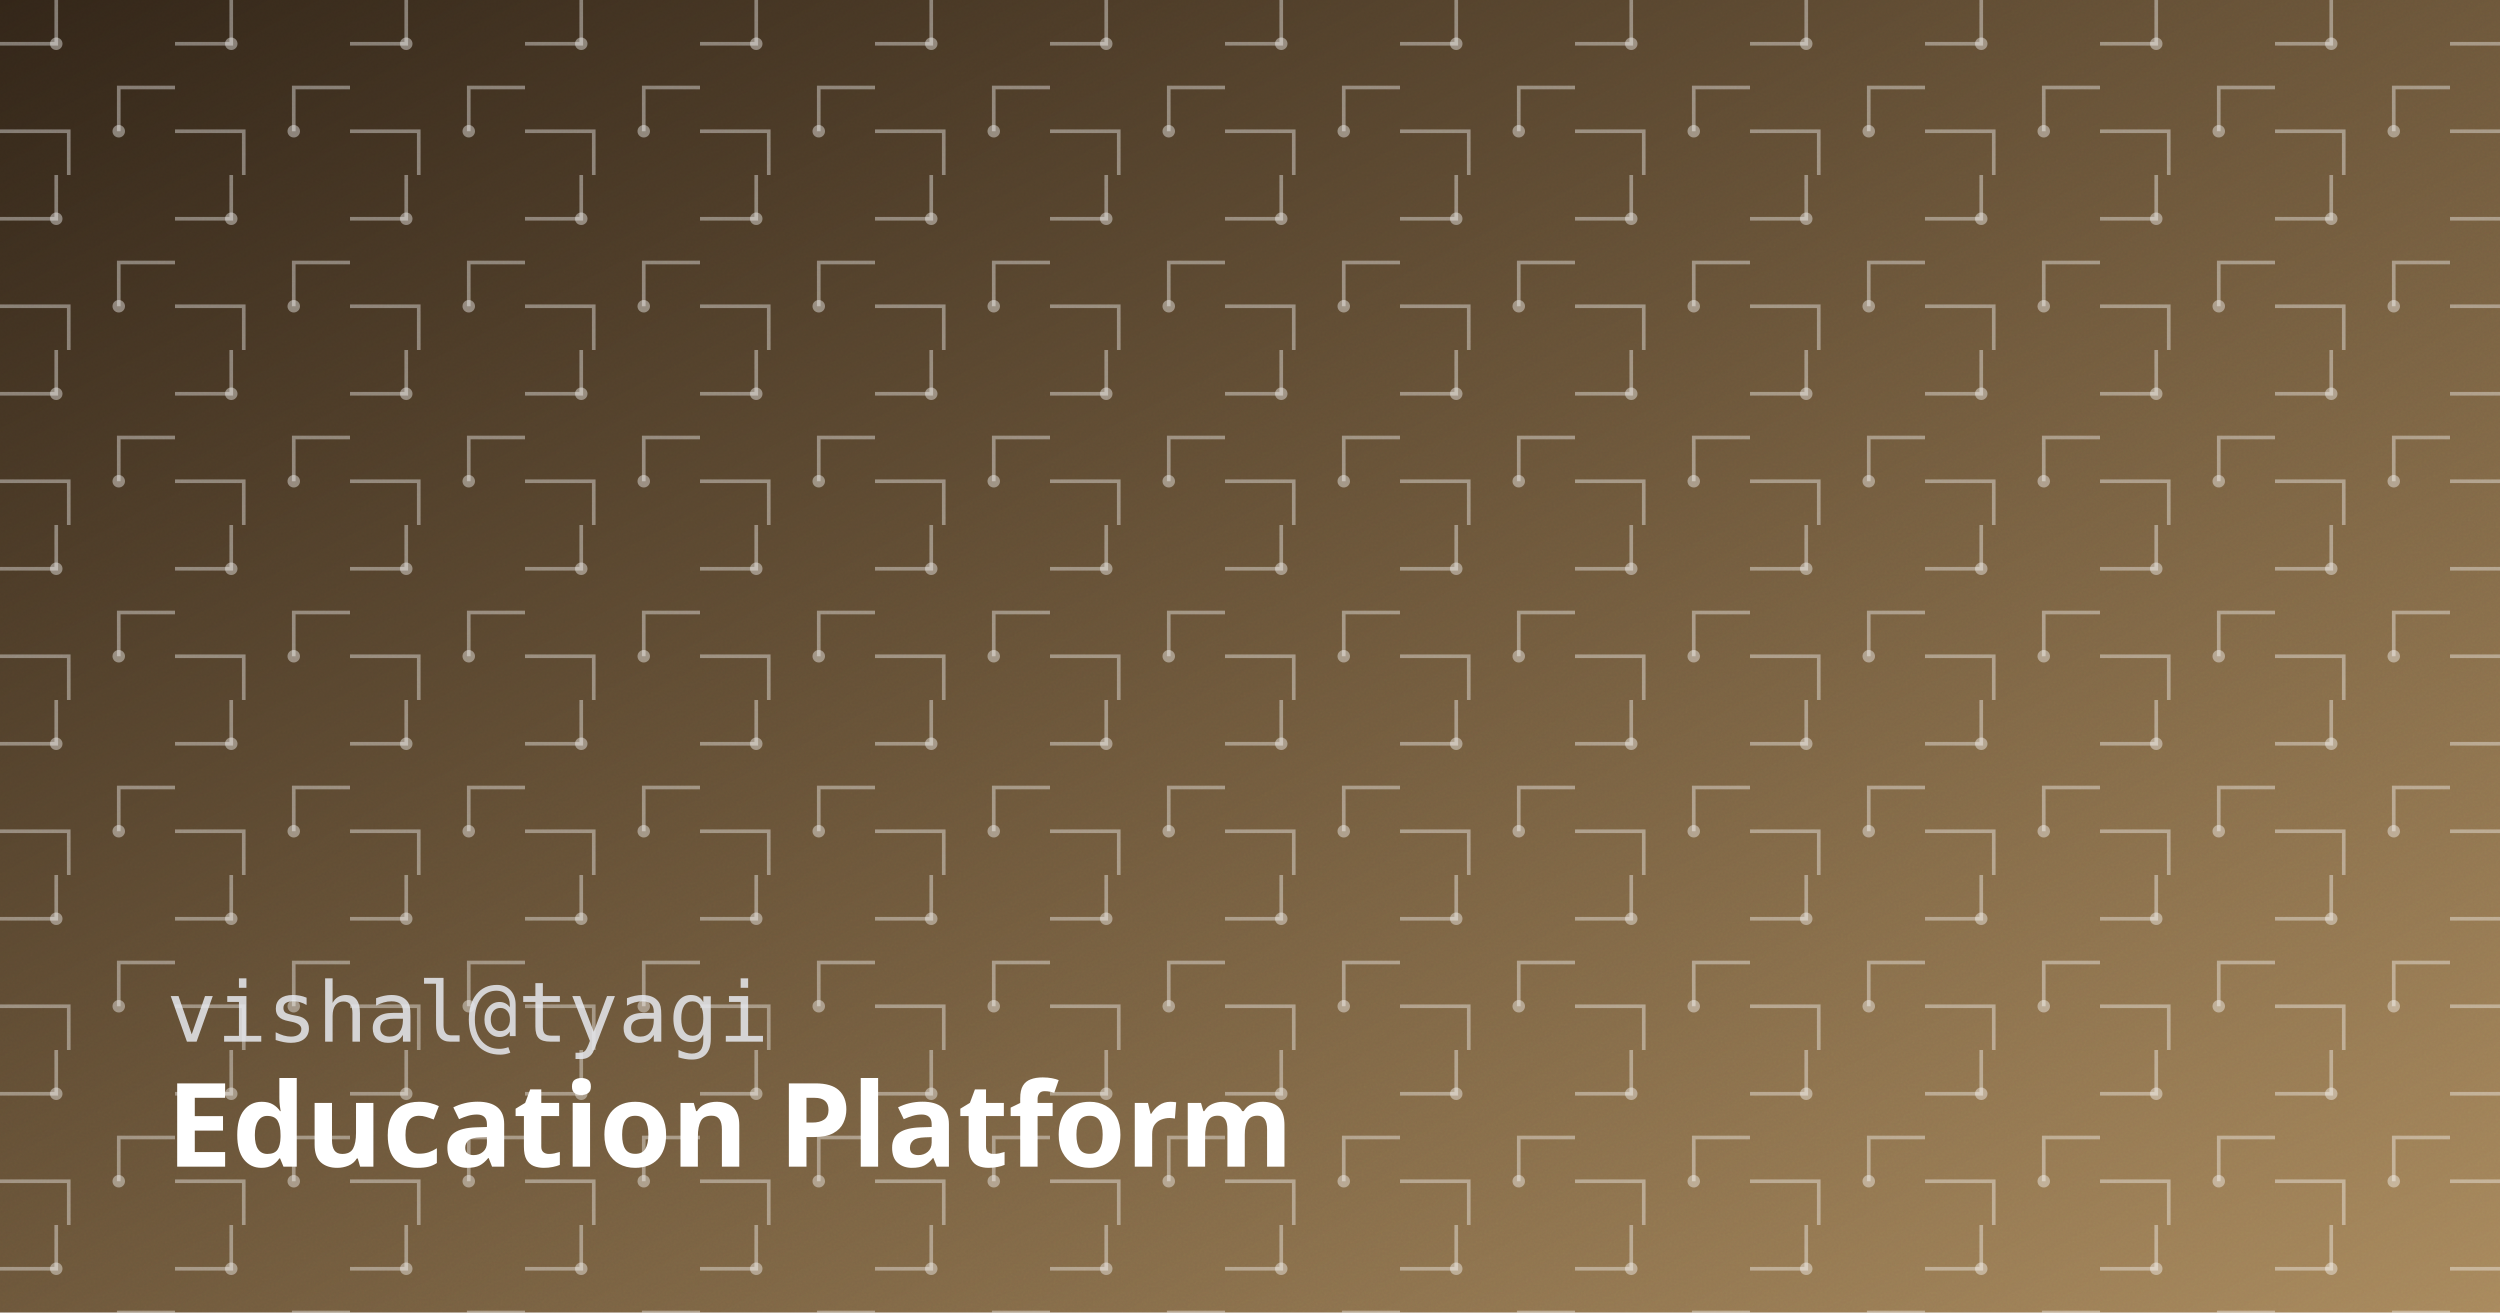
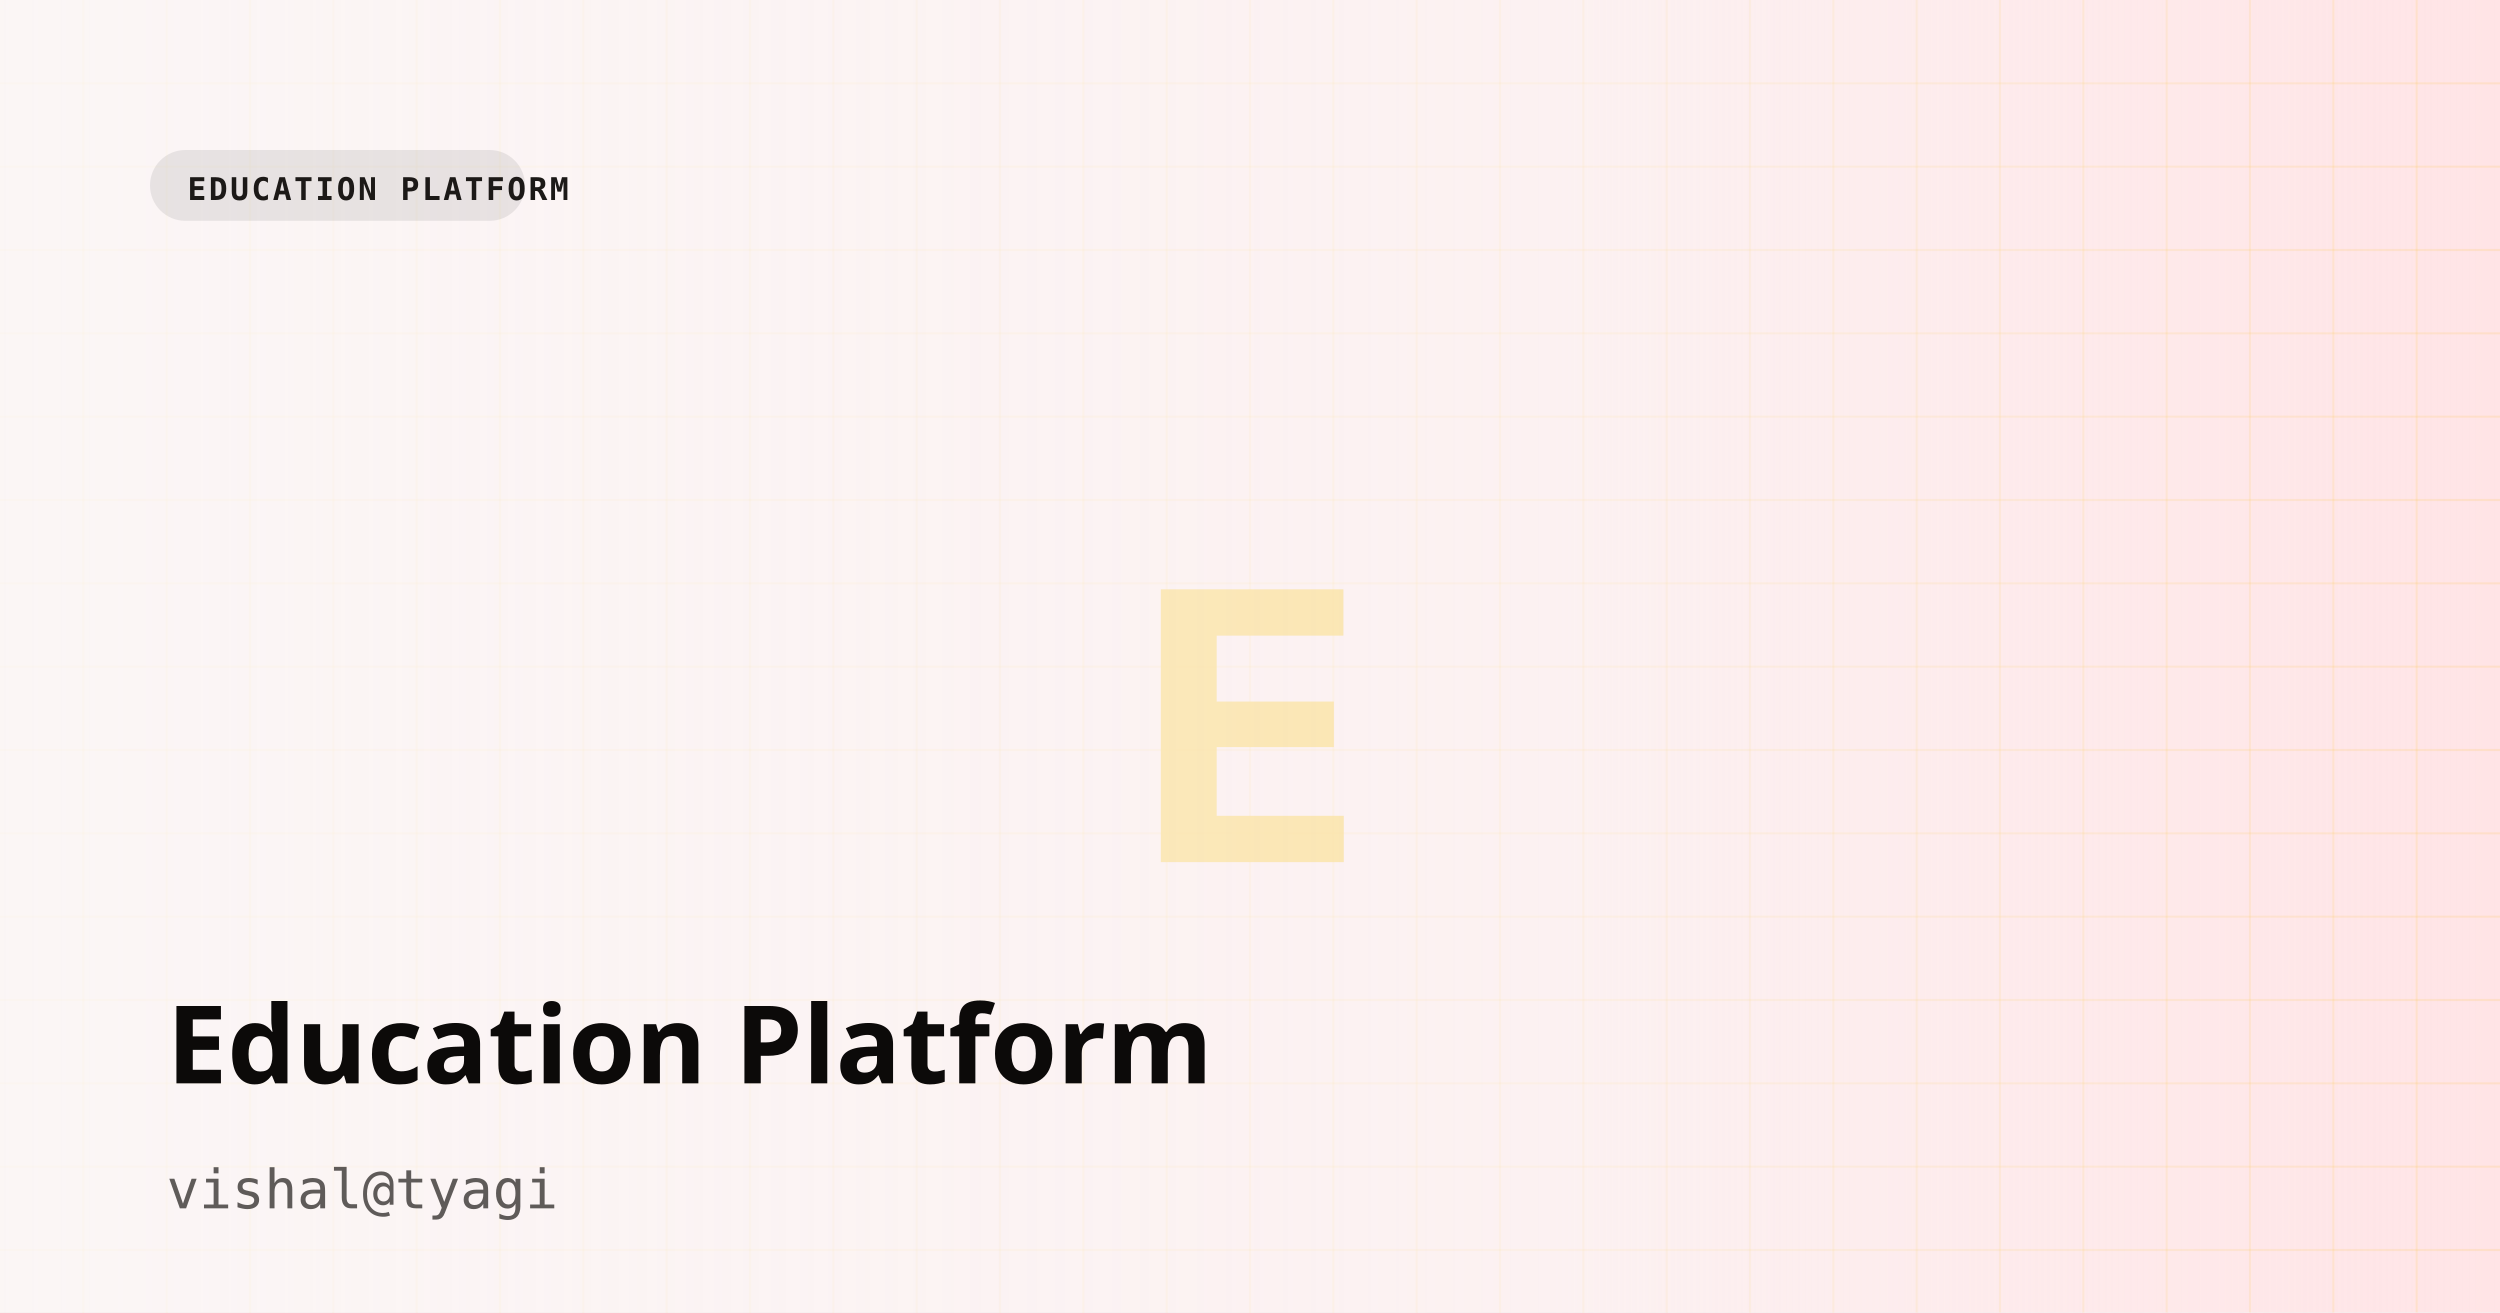
<svg xmlns="http://www.w3.org/2000/svg" width="1200" height="630" viewBox="0 0 1200 630">
  <defs>
-     <linearGradient id="education-platform-gradient" x1="0" y1="0" x2="1" y2="1">
-       <stop offset="0%" stop-color="#332619" />
-       <stop offset="100%" stop-color="#a98a5e" />
+     <linearGradient id="education-platform-scrim" x1="0" y1="0" x2="1" y2="0">
+       <stop offset="0%" stop-color="#fafaf9" stop-opacity="0.82" />
+       <stop offset="62%" stop-color="#fafaf9" stop-opacity="0.6" />
+       <stop offset="100%" stop-color="#fafaf9" stop-opacity="0" />
    </linearGradient>
-     <pattern id="education-platform-pattern" width="84" height="84" patternUnits="userSpaceOnUse">
-       <path d="M0 21H27V0M84 42H57V63M0 63H33V84" fill="none" stroke="white" stroke-opacity="0.38" stroke-width="1.75" />
-       <circle cx="27" cy="21" r="3" fill="white" fill-opacity="0.4" />
-       <circle cx="57" cy="63" r="3" fill="white" fill-opacity="0.4" />
-     </pattern>
-     <filter id="education-platform-grain">
-       <feTurbulence type="fractalNoise" baseFrequency="0.9" numOctaves="2" stitchTiles="stitch" />
-     </filter>
  </defs>
-   <rect width="1200" height="630" fill="url(#education-platform-gradient)" />
-   <rect width="1200" height="630" fill="url(#education-platform-pattern)" />
-   <rect width="1200" height="630" filter="url(#education-platform-grain)" opacity="0.06" style="mix-blend-mode:overlay" />
-   <text x="80" y="500" font-family="monospace" font-size="40" fill="#e6e9ef" opacity="0.85">vishal@tyagi</text>
-   <text x="80" y="560" font-family="sans-serif" font-size="56" font-weight="700" fill="#ffffff">Education Platform</text>
+   <rect width="1200" height="630" fill="#ffe4e6" />
+   <g>
+     <line x1="40" y1="0" x2="40" y2="630" stroke="#fbbf24" stroke-width="1" opacity="0.15" />
+     <line x1="80" y1="0" x2="80" y2="630" stroke="#fbbf24" stroke-width="1" opacity="0.15" />
+     <line x1="120" y1="0" x2="120" y2="630" stroke="#fbbf24" stroke-width="1" opacity="0.15" />
+     <line x1="160" y1="0" x2="160" y2="630" stroke="#fbbf24" stroke-width="1" opacity="0.15" />
+     <line x1="200" y1="0" x2="200" y2="630" stroke="#fbbf24" stroke-width="1" opacity="0.15" />
+     <line x1="240" y1="0" x2="240" y2="630" stroke="#fbbf24" stroke-width="1" opacity="0.15" />
+     <line x1="280" y1="0" x2="280" y2="630" stroke="#fbbf24" stroke-width="1" opacity="0.15" />
+     <line x1="320" y1="0" x2="320" y2="630" stroke="#fbbf24" stroke-width="1" opacity="0.15" />
+     <line x1="360" y1="0" x2="360" y2="630" stroke="#fbbf24" stroke-width="1" opacity="0.15" />
+     <line x1="400" y1="0" x2="400" y2="630" stroke="#fbbf24" stroke-width="1" opacity="0.15" />
+     <line x1="440" y1="0" x2="440" y2="630" stroke="#fbbf24" stroke-width="1" opacity="0.15" />
+     <line x1="480" y1="0" x2="480" y2="630" stroke="#fbbf24" stroke-width="1" opacity="0.15" />
+     <line x1="520" y1="0" x2="520" y2="630" stroke="#fbbf24" stroke-width="1" opacity="0.15" />
+     <line x1="560" y1="0" x2="560" y2="630" stroke="#fbbf24" stroke-width="1" opacity="0.15" />
+     <line x1="600" y1="0" x2="600" y2="630" stroke="#fbbf24" stroke-width="1" opacity="0.15" />
+     <line x1="640" y1="0" x2="640" y2="630" stroke="#fbbf24" stroke-width="1" opacity="0.15" />
+     <line x1="680" y1="0" x2="680" y2="630" stroke="#fbbf24" stroke-width="1" opacity="0.15" />
+     <line x1="720" y1="0" x2="720" y2="630" stroke="#fbbf24" stroke-width="1" opacity="0.15" />
+     <line x1="760" y1="0" x2="760" y2="630" stroke="#fbbf24" stroke-width="1" opacity="0.15" />
+     <line x1="800" y1="0" x2="800" y2="630" stroke="#fbbf24" stroke-width="1" opacity="0.15" />
+     <line x1="840" y1="0" x2="840" y2="630" stroke="#fbbf24" stroke-width="1" opacity="0.15" />
+     <line x1="880" y1="0" x2="880" y2="630" stroke="#fbbf24" stroke-width="1" opacity="0.15" />
+     <line x1="920" y1="0" x2="920" y2="630" stroke="#fbbf24" stroke-width="1" opacity="0.15" />
+     <line x1="960" y1="0" x2="960" y2="630" stroke="#fbbf24" stroke-width="1" opacity="0.15" />
+     <line x1="1000" y1="0" x2="1000" y2="630" stroke="#fbbf24" stroke-width="1" opacity="0.15" />
+     <line x1="1040" y1="0" x2="1040" y2="630" stroke="#fbbf24" stroke-width="1" opacity="0.15" />
+     <line x1="1080" y1="0" x2="1080" y2="630" stroke="#fbbf24" stroke-width="1" opacity="0.15" />
+     <line x1="1120" y1="0" x2="1120" y2="630" stroke="#fbbf24" stroke-width="1" opacity="0.15" />
+     <line x1="1160" y1="0" x2="1160" y2="630" stroke="#fbbf24" stroke-width="1" opacity="0.15" />
+     <line x1="0" y1="40" x2="1200" y2="40" stroke="#fbbf24" stroke-width="1" opacity="0.15" />
+     <line x1="0" y1="80" x2="1200" y2="80" stroke="#fbbf24" stroke-width="1" opacity="0.15" />
+     <line x1="0" y1="120" x2="1200" y2="120" stroke="#fbbf24" stroke-width="1" opacity="0.15" />
+     <line x1="0" y1="160" x2="1200" y2="160" stroke="#fbbf24" stroke-width="1" opacity="0.15" />
+     <line x1="0" y1="200" x2="1200" y2="200" stroke="#fbbf24" stroke-width="1" opacity="0.15" />
+     <line x1="0" y1="240" x2="1200" y2="240" stroke="#fbbf24" stroke-width="1" opacity="0.15" />
+     <line x1="0" y1="280" x2="1200" y2="280" stroke="#fbbf24" stroke-width="1" opacity="0.15" />
+     <line x1="0" y1="320" x2="1200" y2="320" stroke="#fbbf24" stroke-width="1" opacity="0.15" />
+     <line x1="0" y1="360" x2="1200" y2="360" stroke="#fbbf24" stroke-width="1" opacity="0.15" />
+     <line x1="0" y1="400" x2="1200" y2="400" stroke="#fbbf24" stroke-width="1" opacity="0.15" />
+     <line x1="0" y1="440" x2="1200" y2="440" stroke="#fbbf24" stroke-width="1" opacity="0.15" />
+     <line x1="0" y1="480" x2="1200" y2="480" stroke="#fbbf24" stroke-width="1" opacity="0.15" />
+     <line x1="0" y1="520" x2="1200" y2="520" stroke="#fbbf24" stroke-width="1" opacity="0.15" />
+     <line x1="0" y1="560" x2="1200" y2="560" stroke="#fbbf24" stroke-width="1" opacity="0.15" />
+     <line x1="0" y1="600" x2="1200" y2="600" stroke="#fbbf24" stroke-width="1" opacity="0.15" />
+   </g>
+   <text x="50%" y="55%" dominant-baseline="middle" text-anchor="middle" fill="#fbbf24" font-family="system-ui, -apple-system, sans-serif" font-size="180" font-weight="bold" opacity="0.85">E</text>
+   <rect width="1200" height="630" fill="url(#education-platform-scrim)" />
+   <rect x="72" y="72" width="180" height="34" rx="17" fill="#0c0a09" fill-opacity="0.08" />
+   <text x="90" y="96" font-family="monospace" font-size="15" font-weight="600" letter-spacing="0.08em" fill="#1c1917">EDUCATION PLATFORM</text>
+   <text font-family="sans-serif" font-size="52" font-weight="700" fill="#0c0a09">
+     <tspan x="80" y="520">Education Platform</tspan>
+   </text>
+   <text x="80" y="580" font-family="monospace" font-size="26" fill="#1c1917" opacity="0.7">vishal@tyagi</text>
</svg>
